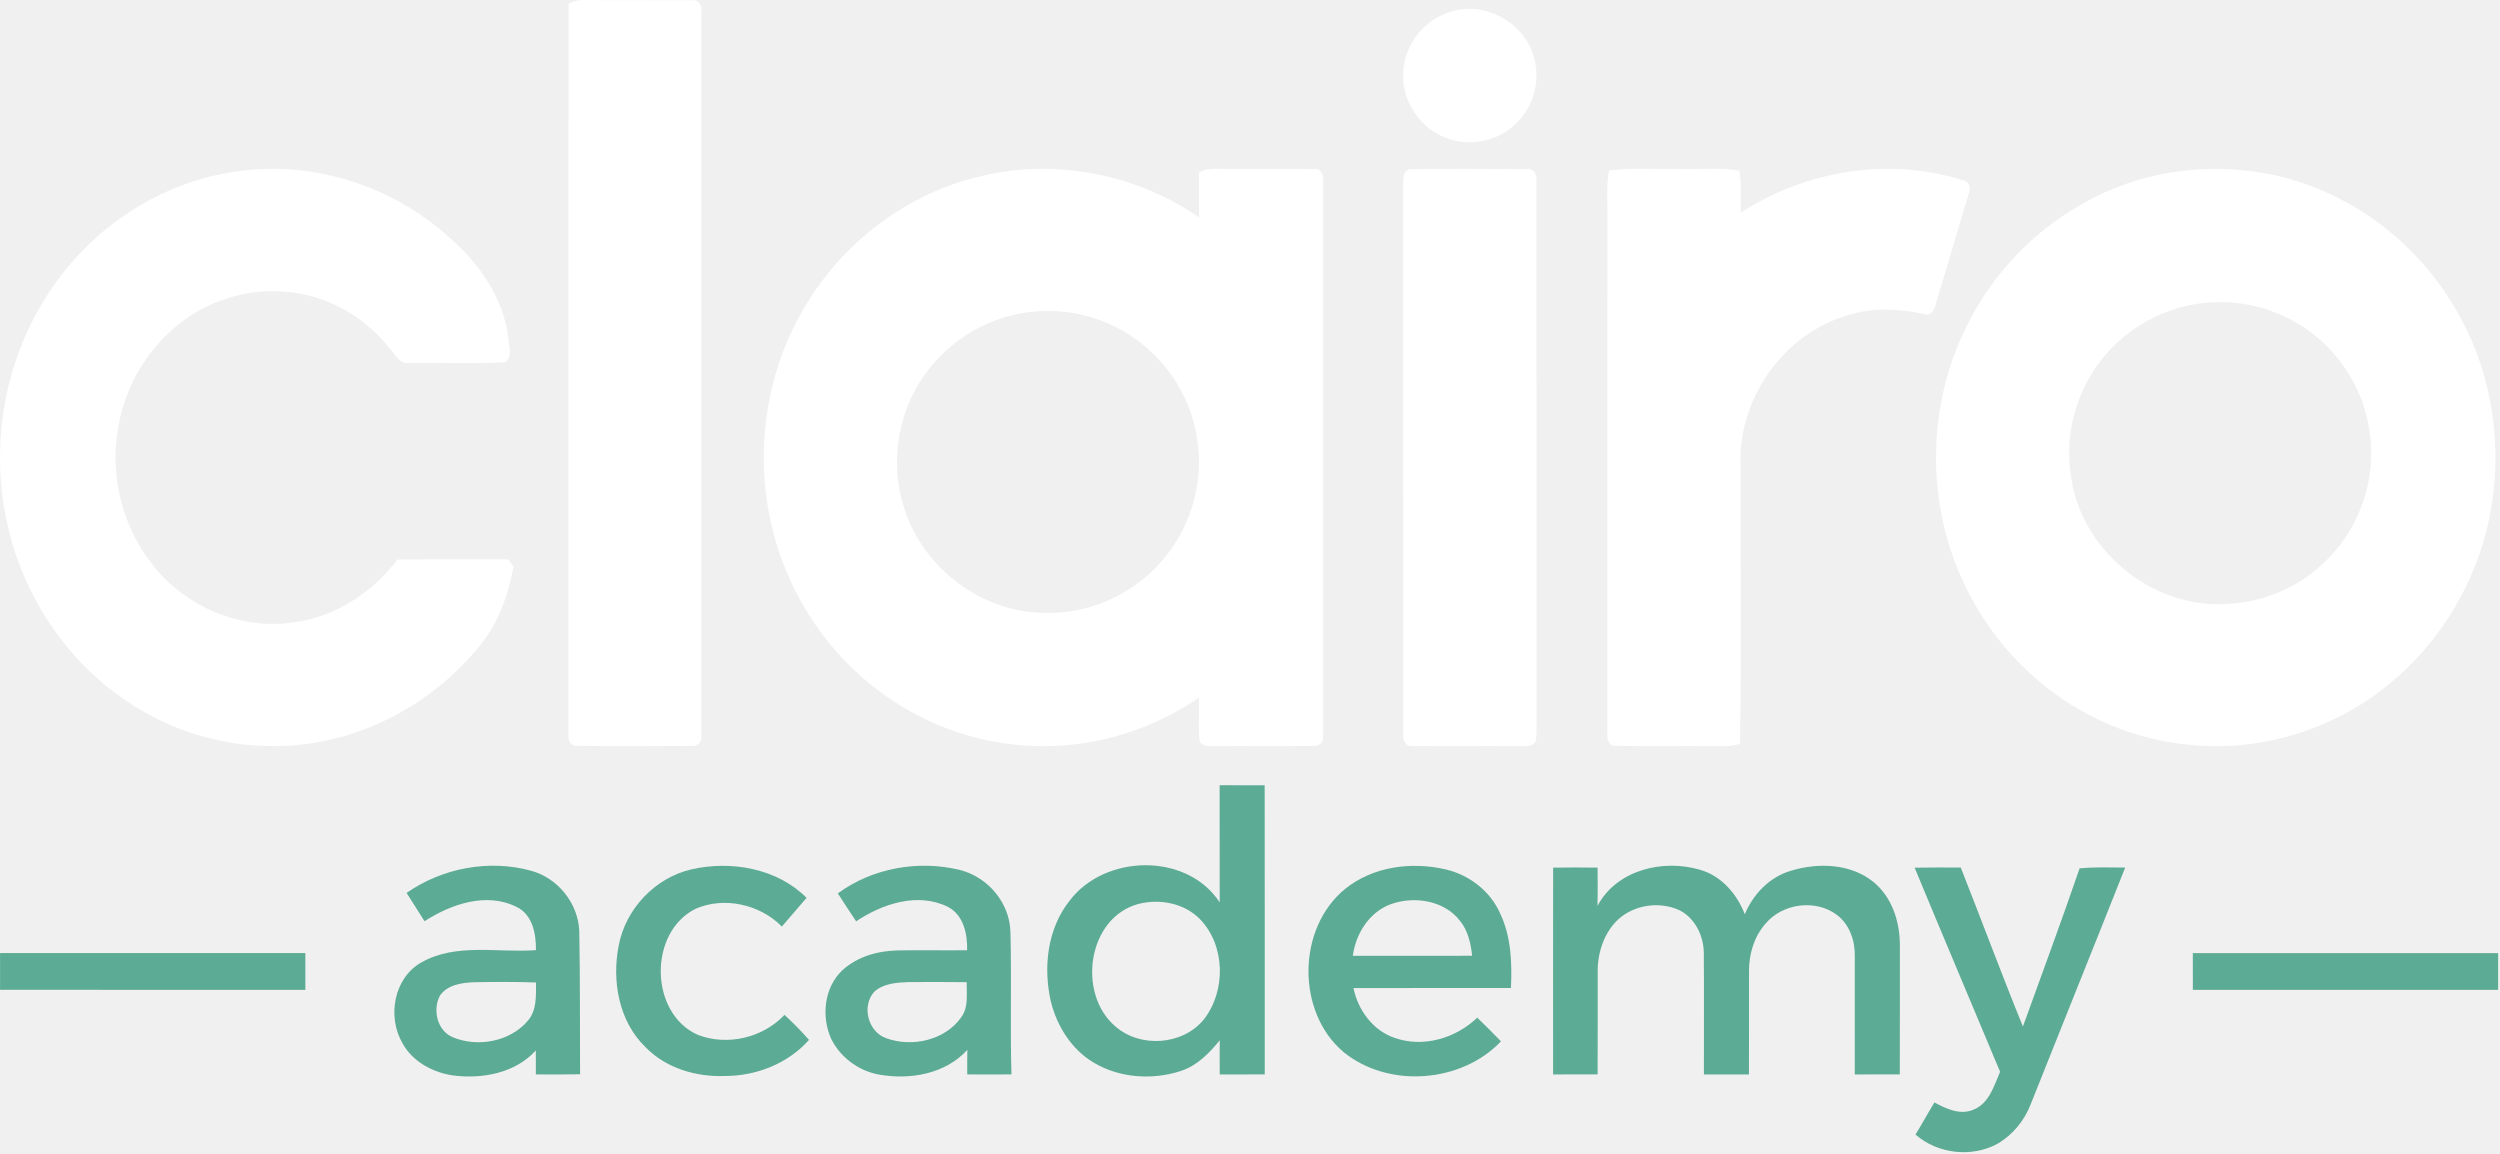
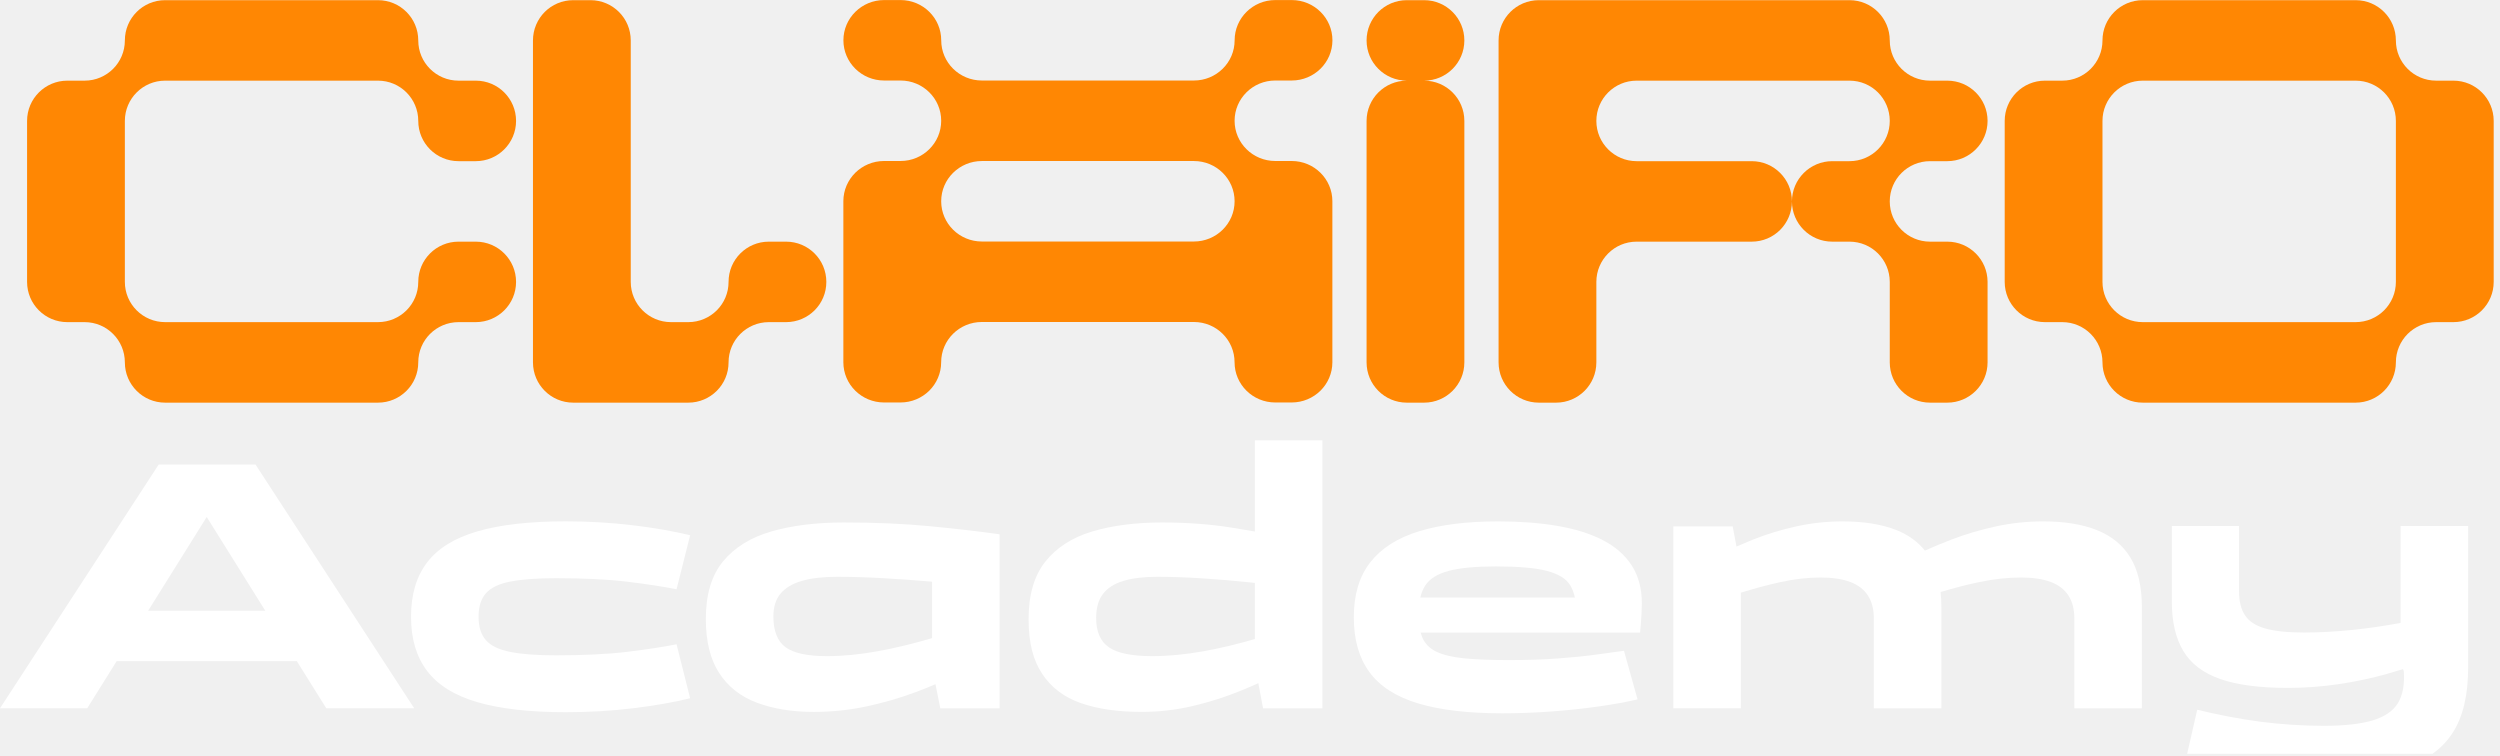
- <svg xmlns="http://www.w3.org/2000/svg" width="906" height="418" viewBox="0 0 906 418" fill="none">
-   <path d="M206.073 1.325C207.887 0.418 209.86 -0.142 211.913 0.031C224.873 0.111 237.82 -0.009 250.78 0.085C253.1 -0.169 254.567 1.885 254.167 4.045C254.18 91.551 254.18 179.071 254.167 266.578C254.527 268.711 252.86 270.765 250.62 270.325C236.5 270.391 222.353 270.511 208.233 270.271C204.94 269.311 206.287 265.218 205.98 262.698C206.1 175.565 205.9 88.445 206.073 1.325Z" fill="white" />
-   <path d="M525.633 4.285C537.527 0.338 551.553 7.591 555.473 19.418C558.527 27.965 556.233 38.071 549.74 44.418C543.687 50.738 534.007 53.125 525.66 50.525C515.073 47.498 507.473 36.498 508.58 25.511C509.207 15.831 516.353 7.018 525.633 4.285Z" fill="white" />
-   <path d="M32.313 88.391C47.393 74.018 66.993 64.231 87.767 61.871C114.527 58.511 142.34 67.645 162.34 85.631C173.46 95.098 182.593 107.938 184.233 122.778C184.38 125.591 185.913 129.285 183.087 131.298C171.433 131.871 159.727 131.431 148.047 131.525C144.767 131.925 143.327 128.631 141.513 126.591C132.207 114.685 117.967 106.578 102.793 105.671C89.033 104.578 75.007 109.138 64.353 117.871C53.06 126.951 45.313 140.271 42.913 154.565C39.633 172.018 44.22 190.791 55.313 204.671C67.207 219.978 87.447 228.525 106.7 225.511C121.633 223.498 134.967 214.658 144.02 202.805C157.393 202.605 170.753 202.778 184.127 202.711C184.62 203.351 185.62 204.631 186.113 205.258C184.487 214.325 181.473 223.311 176.22 230.938C162.913 248.925 143.26 262.178 121.54 267.605C99.367 273.231 75.14 270.285 54.967 259.485C36.273 249.751 21.06 233.778 11.633 214.991C-0.42 191.325 -3.153 163.178 3.687 137.551C8.513 118.965 18.527 101.765 32.313 88.391Z" fill="white" />
-   <path d="M357.233 63.445C383.727 57.511 412.327 63.445 434.62 78.831C434.42 73.405 434.527 67.978 434.5 62.565C437.367 60.725 440.833 61.245 444.073 61.205C454.74 61.298 465.407 61.151 476.06 61.258C478.46 60.805 479.793 63.218 479.5 65.298C479.513 132.391 479.513 199.498 479.5 266.605C479.927 268.738 478.087 270.631 475.94 270.325C463.967 270.498 451.98 270.311 440.007 270.418C438.02 270.391 435.02 270.645 434.633 267.991C434.26 262.925 434.607 257.831 434.527 252.765C416.393 265.338 394.007 271.671 371.967 270.218C349.953 268.938 328.58 259.831 312.127 245.191C294.647 229.751 282.647 208.245 278.553 185.285C273.82 159.591 278.66 132.125 292.46 109.885C306.647 86.538 330.46 69.138 357.233 63.445ZM369.553 113.658C355.273 116.245 342.367 124.951 334.3 136.965C324.727 150.991 322.433 169.631 328.153 185.591C335.247 206.165 355.527 221.498 377.367 222.058C393.407 222.911 409.58 216.111 420.273 204.178C430.753 192.725 436.033 176.631 434.127 161.191C432.513 145.685 423.713 131.191 410.873 122.405C399.02 114.085 383.78 110.885 369.553 113.658Z" fill="white" />
-   <path d="M509.727 61.885L510.674 61.351C524.94 61.098 539.22 61.205 553.487 61.311C555.82 61.031 557.1 63.298 556.807 65.365C556.873 129.791 556.807 194.218 556.847 258.658C556.794 261.951 557.047 265.271 556.58 268.551C555.473 270.765 552.727 270.298 550.714 270.418C537.82 270.325 524.914 270.458 512.02 270.365C509.847 270.751 508.367 268.578 508.527 266.618C508.474 199.978 508.54 133.325 508.487 66.685C508.647 65.085 508.3 63.005 509.727 61.885Z" fill="white" />
-   <path d="M583.114 61.751C592.274 60.631 601.54 61.498 610.74 61.231C617.26 61.431 623.86 60.658 630.34 61.858C631.154 66.885 630.767 72.005 630.86 77.085C654.42 61.725 684.86 56.738 711.754 65.471C714.194 66.045 714.047 68.911 713.287 70.738C709.327 84.005 705.367 97.271 701.42 110.538C701.034 112.351 699.66 114.738 697.42 113.831C688.38 111.845 678.807 111.378 669.887 114.178C646.314 120.738 629.407 145.031 630.82 169.351C630.687 202.765 631.167 236.178 630.58 269.565C627.98 270.338 625.274 270.511 622.594 270.431C610.127 270.245 597.647 270.591 585.194 270.271C582.794 270.338 582.327 267.271 582.487 265.471C582.527 202.311 582.487 139.165 582.514 76.005C582.527 71.245 582.18 66.445 583.114 61.751Z" fill="white" />
-   <path d="M788.646 62.231C808.753 59.312 829.793 62.618 847.846 72.005C867.606 82.045 883.806 98.765 893.486 118.672C904.766 141.352 907.233 168.085 901.02 192.592C895.42 214.245 882.9 234.178 865.433 248.205C845.78 264.272 819.793 272.352 794.5 270.018C774.033 268.392 754.273 259.965 738.673 246.658C720.566 231.418 708.073 209.778 703.606 186.552C699.073 163.272 702.273 138.432 713.166 117.312C727.62 88.338 756.42 66.698 788.646 62.231ZM795.393 110.245C782.033 112.538 769.566 119.925 761.313 130.712C752.3 142.192 748.3 157.445 750.42 171.872C753.606 198.872 779.553 220.538 806.7 218.885C820.553 218.445 834.14 212.418 843.726 202.405C855.66 190.472 861.313 172.712 858.7 156.072C856.34 139.645 846.02 124.578 831.486 116.565C820.66 110.352 807.686 108.165 795.393 110.245Z" fill="white" />
-   <path d="M441.993 284.565C447.433 284.538 452.873 284.538 458.313 284.578C458.38 319.511 458.313 354.431 458.34 389.365C452.9 389.405 447.473 389.405 442.033 389.391C442.007 385.245 441.98 381.111 442.047 376.978C438.247 381.658 433.847 386.191 427.967 388.111C417.607 391.498 405.673 390.698 396.247 385.031C388.353 380.298 383.087 371.938 380.873 363.125C377.993 350.698 379.513 336.605 387.647 326.391C400.38 309.538 430.1 308.831 442.02 327.018C441.98 312.871 442.02 298.711 441.993 284.565ZM412.607 327.578C394.087 332.525 390.287 360.045 404.14 371.911C413.167 379.898 428.607 378.845 436.26 369.458C444.353 359.138 444.113 342.711 434.913 333.138C429.207 327.325 420.353 325.605 412.607 327.578Z" fill="#5CAB94" />
-   <path d="M147.353 323.591C160.3 314.551 177.233 311.351 192.487 315.565C202.18 318.205 209.487 327.325 209.927 337.365C210.247 354.671 210.14 371.991 210.22 389.311C204.873 389.418 199.54 389.418 194.193 389.365C194.167 386.471 194.153 383.565 194.18 380.685C186.66 388.965 174.7 391.111 164.033 389.725C156.793 388.618 149.553 384.751 145.927 378.178C140.247 368.591 142.647 354.445 152.713 348.778C165.367 341.605 180.447 345.378 194.233 344.325C194.273 338.485 193.047 331.485 187.22 328.671C176.273 323.191 163.487 327.645 153.847 333.845C151.673 330.431 149.513 327.005 147.353 323.591ZM159.487 360.711C156.673 365.858 158.393 373.565 164.127 375.911C173.113 379.658 184.847 377.511 191.247 369.951C194.633 366.111 194.207 360.805 194.26 356.058C186.86 355.778 179.447 355.831 172.06 355.951C167.567 356.098 162.327 356.791 159.487 360.711Z" fill="#5CAB94" />
-   <path d="M250.647 315.031C265.02 311.791 281.607 314.685 292.3 325.365C289.34 328.858 286.367 332.325 283.353 335.778C275.42 327.751 262.473 324.778 252.047 329.365C234.9 337.911 235.327 367.338 252.98 375.071C263.62 379.125 276.487 376.098 284.3 367.791C287.407 370.658 290.407 373.658 293.18 376.858C285.553 385.458 274.06 389.951 262.673 389.938C252.247 390.338 241.34 387.125 233.94 379.498C224.233 370.125 221.673 355.458 224.233 342.618C226.74 329.338 237.447 318.058 250.647 315.031Z" fill="#5CAB94" />
-   <path d="M303.633 323.765C316.193 314.525 332.887 311.591 347.953 315.298C358.047 317.885 365.927 327.191 366.18 337.738C366.633 354.938 366.047 372.151 366.553 389.365C361.207 389.405 355.86 389.405 350.527 389.365C350.513 386.391 350.513 383.405 350.567 380.445C342.66 389.218 329.833 391.418 318.647 389.445C311.167 388.151 304.407 383.098 301.113 376.258C297.66 368.298 298.673 358.005 305.087 351.805C310.46 346.725 318.007 344.591 325.26 344.431C333.66 344.285 342.073 344.471 350.487 344.365C350.633 338.431 349.193 331.578 343.447 328.605C332.513 323.271 319.78 327.538 310.26 333.885C307.993 330.551 305.833 327.138 303.633 323.765ZM316.807 359.431C312.167 364.645 314.553 373.978 321.207 376.258C330.527 379.685 342.673 376.965 348.447 368.511C351.087 364.858 350.22 360.138 350.34 355.938C343.34 355.885 336.34 355.845 329.34 355.898C325.02 356.071 320.167 356.351 316.807 359.431Z" fill="#5CAB94" />
-   <path d="M487.38 322.218C497.473 313.991 511.527 312.178 523.94 315.085C532.5 317.072 540.167 323.005 543.7 331.125C547.647 339.498 547.993 348.965 547.567 358.058C528.553 358.085 509.527 358.018 490.5 358.085C492.14 366.045 497.513 373.445 505.393 376.125C515.793 379.791 527.54 376.285 535.353 368.805C538.273 371.605 541.14 374.471 543.953 377.391C529.527 392.551 503.073 394.498 486.847 381.218C469.74 366.711 470.047 336.431 487.38 322.218ZM503.66 327.818C496.073 330.778 491.287 338.525 490.26 346.391C504.673 346.365 519.1 346.431 533.513 346.365C532.993 341.898 532.047 337.285 529.113 333.725C523.327 326.178 512.207 324.565 503.66 327.818Z" fill="#5CAB94" />
-   <path d="M578.94 328.271C585.86 315.285 602.54 311.258 615.926 315.165C623.78 317.325 629.446 323.925 632.313 331.311C635.366 324.045 641.273 317.818 648.993 315.578C658.833 312.551 670.7 312.898 678.98 319.658C685.726 325.178 688.566 334.205 688.513 342.711C688.5 358.258 688.54 373.818 688.486 389.365C683.033 389.405 677.606 389.405 672.166 389.378C672.166 375.165 672.18 360.951 672.18 346.751C672.34 341.125 670.38 335.165 665.806 331.645C658.14 325.751 646.02 327.311 639.86 334.698C635.66 339.418 633.793 345.818 633.846 352.058C633.806 364.498 633.9 376.938 633.82 389.378C628.38 389.405 622.94 389.405 617.5 389.378C617.46 374.711 617.58 360.058 617.46 345.405C617.446 339.231 614.34 332.805 608.713 329.898C601.553 326.565 592.406 327.818 586.5 333.125C581.353 337.925 578.966 345.111 579.006 352.045C578.966 364.485 579.06 376.925 578.98 389.365C573.593 389.405 568.22 389.405 562.846 389.378C562.846 364.391 562.806 339.418 562.86 314.431C568.22 314.351 573.593 314.351 578.966 314.431C579.006 319.031 579.046 323.645 578.94 328.271Z" fill="#5CAB94" />
-   <path d="M693.86 314.445C699.433 314.351 705.007 314.365 710.58 314.405C718.167 333.578 725.313 352.925 733.113 372.005C739.98 352.925 747.073 333.898 753.646 314.711C759.14 314.125 764.66 314.431 770.167 314.405C758.847 342.991 747.313 371.498 735.966 400.071C733.7 406.018 729.447 411.258 723.94 414.471C714.567 419.618 702.18 418.178 694.167 411.151C696.54 407.325 698.687 403.378 701.033 399.538C705.313 401.818 710.407 404.258 715.26 402.111C720.9 399.831 722.62 393.485 724.833 388.418C714.553 363.738 704.073 339.151 693.86 314.445Z" fill="#5CAB94" />
-   <path d="M0.02 345.391C36.9 345.391 73.78 345.391 110.66 345.391C110.687 349.831 110.687 354.271 110.66 358.725C73.78 358.725 36.9 358.738 0.02 358.711C-0.007 354.271 -0.007 349.831 0.02 345.391Z" fill="#5CAB94" />
-   <path d="M794.673 345.405C831.567 345.378 868.447 345.378 905.327 345.405C905.353 349.831 905.34 354.271 905.327 358.725C868.447 358.725 831.567 358.725 794.687 358.725C794.66 354.271 794.647 349.831 794.673 345.405Z" fill="#5CAB94" />
+ <svg xmlns="http://www.w3.org/2000/svg" width="321" height="97" viewBox="0 0 321 97" fill="none">
+   <g clip-path="url(#clip0_36_84)">
+     <path d="M66.263 36.197C66.263 37.625 65.683 38.914 64.747 39.85C63.811 40.782 62.519 41.362 61.094 41.362H58.873C57.446 41.362 56.153 41.942 55.217 42.875C54.281 43.811 53.705 45.103 53.705 46.531C53.705 47.959 53.128 49.248 52.192 50.184C51.256 51.12 49.964 51.7 48.536 51.7H21.201C18.348 51.7 16.032 49.384 16.032 46.531C16.032 43.679 13.719 41.362 10.867 41.362H8.642C5.789 41.362 3.477 39.05 3.477 36.197V15.525C3.477 14.097 4.053 12.805 4.989 11.869C5.925 10.936 7.217 10.356 8.642 10.356H10.867C12.291 10.356 13.583 9.776 14.519 8.844C15.455 7.908 16.032 6.619 16.032 5.191C16.032 3.763 16.612 2.471 17.548 1.534C18.48 0.598 19.773 0.022 21.201 0.022H48.536C51.392 0.022 53.705 2.335 53.705 5.191C53.705 8.047 56.017 10.356 58.873 10.356H61.094C63.947 10.356 66.263 12.669 66.263 15.525C66.263 16.949 65.683 18.242 64.747 19.178C63.811 20.114 62.519 20.694 61.094 20.694H58.873C56.017 20.694 53.705 18.378 53.705 15.525C53.705 12.673 51.392 10.356 48.536 10.356H21.201C19.773 10.356 18.48 10.936 17.548 11.869C16.612 12.805 16.032 14.097 16.032 15.525V36.197C16.032 39.05 18.348 41.362 21.201 41.362H48.536C49.964 41.362 51.256 40.782 52.192 39.85C53.128 38.914 53.705 37.625 53.705 36.197C53.705 34.769 54.281 33.477 55.217 32.541C56.153 31.605 57.446 31.028 58.873 31.028H61.094C63.947 31.028 66.263 33.341 66.263 36.197Z" fill="#FF8703" />
+     <path d="M106.102 36.197C106.102 37.625 105.526 38.914 104.59 39.85C103.654 40.782 102.361 41.362 100.937 41.362H98.716C97.288 41.362 95.996 41.942 95.06 42.875C94.123 43.811 93.547 45.103 93.547 46.531C93.547 47.959 92.971 49.248 92.035 50.184C91.098 51.12 89.806 51.7 88.378 51.7H73.598C70.746 51.7 68.433 49.384 68.433 46.531V5.191C68.433 3.763 69.013 2.471 69.945 1.534C70.882 0.598 72.17 0.022 73.598 0.022H75.823C78.675 0.022 80.988 2.335 80.988 5.191V36.197C80.988 39.05 83.305 41.362 86.157 41.362H88.378C89.806 41.362 91.098 40.782 92.035 39.85C92.971 38.914 93.547 37.625 93.547 36.197C93.547 34.769 94.123 33.477 95.06 32.541C95.996 31.605 97.288 31.028 98.716 31.028H100.937C103.789 31.028 106.102 33.341 106.102 36.197Z" fill="#FF8703" />
+     <path d="M188.023 15.525V46.531C188.023 47.956 187.443 49.248 186.51 50.184C185.574 51.12 184.286 51.7 182.858 51.7H180.633C177.781 51.7 175.468 49.384 175.468 46.531V15.525C175.468 14.097 176.048 12.805 176.98 11.869C177.916 10.936 179.205 10.356 180.633 10.356C177.781 10.356 175.468 8.043 175.468 5.191C175.468 3.763 176.048 2.471 176.98 1.534C177.916 0.598 179.205 0.022 180.633 0.022H182.858C185.71 0.022 188.023 2.335 188.023 5.191C188.023 6.619 187.443 7.908 186.51 8.844C185.574 9.776 184.286 10.356 182.858 10.356C185.71 10.356 188.023 12.669 188.023 15.525Z" fill="#FF8703" />
+     <path d="M255.204 36.197V46.531C255.204 47.956 254.624 49.248 253.688 50.184C252.752 51.12 251.46 51.7 250.035 51.7H247.814C244.958 51.7 242.645 49.384 242.645 46.531V36.197C242.645 33.341 240.332 31.028 237.476 31.028H235.255C232.403 31.028 230.086 28.715 230.086 25.859C230.086 24.431 230.666 23.143 231.603 22.206C232.539 21.274 233.831 20.694 235.255 20.694H237.476C238.904 20.694 240.197 20.114 241.133 19.178C242.069 18.242 242.645 16.949 242.645 15.525C242.645 12.669 240.332 10.356 237.476 10.356H210.141C208.713 10.356 207.421 10.936 206.489 11.869C205.552 12.805 204.972 14.097 204.972 15.525C204.972 18.378 207.289 20.694 210.141 20.694H224.921C227.774 20.694 230.086 23.007 230.086 25.859C230.086 27.287 229.506 28.579 228.574 29.516C227.638 30.452 226.349 31.028 224.921 31.028H210.141C208.713 31.028 207.421 31.605 206.489 32.541C205.552 33.477 204.972 34.769 204.972 36.197V46.531C204.972 47.956 204.396 49.248 203.46 50.184C202.524 51.12 201.232 51.7 199.807 51.7H197.582C194.73 51.7 192.417 49.384 192.417 46.531V5.191C192.417 3.763 192.994 2.471 193.93 1.534C194.866 0.598 196.158 0.022 197.582 0.022H237.476C240.332 0.022 242.645 2.335 242.645 5.191C242.645 8.047 244.958 10.356 247.814 10.356H250.035C252.888 10.356 255.204 12.669 255.204 15.525C255.204 16.949 254.624 18.242 253.688 19.178C252.752 20.114 251.46 20.694 250.035 20.694H247.814C246.386 20.694 245.094 21.274 244.158 22.206C243.222 23.143 242.645 24.431 242.645 25.859C242.645 28.715 244.958 31.028 247.814 31.028H250.035C252.888 31.028 255.204 33.341 255.204 36.197Z" fill="#FF8703" />
+     <path d="M315.021 10.356H312.8C309.944 10.356 307.631 8.043 307.631 5.191C307.631 2.338 305.318 0.022 302.462 0.022H275.127C273.703 0.022 272.411 0.598 271.474 1.534C270.538 2.471 269.958 3.763 269.958 5.191C269.958 6.619 269.378 7.908 268.446 8.844C267.51 9.776 266.221 10.356 264.793 10.356H262.568C261.14 10.356 259.852 10.936 258.916 11.869C257.983 12.805 257.403 14.097 257.403 15.525V36.197C257.403 39.05 259.716 41.362 262.568 41.362H264.793C267.645 41.362 269.958 43.675 269.958 46.531C269.958 49.387 272.275 51.7 275.127 51.7H302.462C303.89 51.7 305.182 51.12 306.119 50.184C307.051 49.248 307.631 47.956 307.631 46.531C307.631 45.107 308.211 43.811 309.144 42.875C310.08 41.942 311.372 41.362 312.8 41.362H315.021C316.449 41.362 317.741 40.782 318.674 39.85C319.61 38.914 320.19 37.625 320.19 36.197V15.525C320.19 12.669 317.874 10.356 315.021 10.356ZM275.127 41.362C272.275 41.362 269.958 39.05 269.958 36.197V15.525C269.958 14.097 270.538 12.805 271.474 11.869C272.411 10.936 273.703 10.356 275.127 10.356H302.462C305.318 10.356 307.631 12.669 307.631 15.525V36.197C307.631 37.625 307.051 38.914 306.119 39.85C305.182 40.782 303.89 41.362 302.462 41.362H275.127Z" fill="#FF8703" />
+     <path d="M165.853 20.672H163.742C160.86 20.672 158.522 18.359 158.522 15.507C158.522 14.079 159.106 12.787 160.053 11.85C160.996 10.914 162.303 10.338 163.746 10.338H165.857C167.3 10.338 168.606 9.758 169.554 8.825C170.497 7.889 171.084 6.601 171.084 5.173C171.084 2.32 168.746 0.007 165.86 0.007H163.75C162.307 0.007 161 0.587 160.056 1.52C159.113 2.456 158.526 3.745 158.526 5.173C158.526 6.601 157.942 7.893 156.995 8.825C156.048 9.761 154.741 10.338 153.298 10.338H126.073C123.191 10.338 120.853 8.025 120.853 5.173C120.853 2.32 118.514 0.007 115.632 0.007H113.522C112.079 0.007 110.772 0.587 109.825 1.52C108.881 2.456 108.294 3.745 108.294 5.173C108.294 8.025 110.632 10.338 113.518 10.338H115.629C118.511 10.338 120.849 12.651 120.849 15.507C120.849 16.931 120.265 18.227 119.318 19.16C118.375 20.096 117.068 20.672 115.625 20.672H113.514C112.071 20.672 110.765 21.252 109.817 22.184C108.874 23.121 108.287 24.413 108.287 25.837V46.513C108.287 49.365 110.625 51.678 113.511 51.678H115.621C117.064 51.678 118.371 51.098 119.315 50.166C120.258 49.23 120.845 47.937 120.845 46.513C120.845 45.089 121.429 43.793 122.376 42.856C123.32 41.92 124.627 41.344 126.069 41.344H153.294C156.18 41.344 158.518 43.657 158.518 46.513C158.518 49.369 160.857 51.678 163.739 51.678H165.849C167.292 51.678 168.599 51.098 169.546 50.166C170.49 49.23 171.077 47.937 171.077 46.513V25.837C171.077 22.985 168.739 20.672 165.853 20.672ZM156.991 29.497C156.044 30.433 154.737 31.01 153.294 31.01H126.069C123.188 31.01 120.849 28.697 120.849 25.841C120.849 24.416 121.433 23.121 122.38 22.188C123.327 21.256 124.63 20.676 126.073 20.676H153.298C156.183 20.676 158.522 22.988 158.522 25.841C158.522 27.269 157.938 28.561 156.991 29.497Z" fill="#FF8703" />
+     <path d="M29.964 59.648H20.375L4.23061e-06 90.944H11.197L14.982 84.887H38.11L41.895 90.944H53.183L32.809 59.648H29.964ZM19.024 78.415L26.542 66.381L34.06 78.415H19.02H19.024Z" fill="white" />
+     <path d="M65.529 74.677C66.998 74.387 68.94 74.241 71.359 74.241C75.03 74.241 78.11 74.395 80.606 74.699C83.099 75.004 85.188 75.327 86.869 75.661L88.613 68.73C86.502 68.209 84.046 67.783 81.249 67.445C78.451 67.108 75.581 66.939 72.644 66.939C68.025 66.939 64.244 67.368 61.307 68.224C58.37 69.079 56.212 70.412 54.839 72.218C53.462 74.024 52.776 76.348 52.776 79.193C52.776 82.038 53.466 84.325 54.839 86.146C56.216 87.967 58.37 89.307 61.307 90.162C64.244 91.017 68.022 91.447 72.644 91.447C75.643 91.447 78.525 91.278 81.293 90.94C84.061 90.603 86.502 90.177 88.613 89.656L86.869 82.725C85.188 83.062 83.099 83.382 80.606 83.686C78.114 83.991 75.03 84.145 71.359 84.145C68.943 84.145 66.998 84.002 65.529 83.708C64.061 83.418 63.011 82.912 62.387 82.196C61.759 81.476 61.447 80.474 61.447 79.189C61.447 77.904 61.759 76.902 62.387 76.183C63.014 75.463 64.061 74.96 65.529 74.67V74.677Z" fill="white" />
+     <path d="M119.425 67.567C116.077 67.244 112.38 67.086 108.342 67.086C104.825 67.086 101.734 67.468 99.072 68.231C96.41 68.995 94.336 70.272 92.853 72.064C91.37 73.855 90.629 76.326 90.629 79.476C90.629 82.35 91.201 84.67 92.35 86.429C93.496 88.187 95.118 89.457 97.215 90.239C99.311 91.018 101.734 91.41 104.487 91.41C106.811 91.41 109.076 91.172 111.279 90.698C113.481 90.225 115.585 89.612 117.589 88.863C118.459 88.54 119.296 88.198 120.111 87.85L120.732 90.948H128.349V68.646H128.323L128.349 68.602C125.75 68.235 122.773 67.89 119.425 67.57V67.567ZM112.773 83.606C110.43 84.035 108.235 84.248 106.187 84.248C103.679 84.248 101.903 83.866 100.864 83.103C99.825 82.339 99.303 81.021 99.303 79.156C99.303 77.934 99.608 76.954 100.221 76.219C100.834 75.485 101.741 74.942 102.952 74.589C104.16 74.237 105.665 74.061 107.472 74.061C109.37 74.061 111.37 74.123 113.485 74.244C115.596 74.365 117.63 74.512 119.586 74.681C119.616 74.681 119.649 74.685 119.678 74.689V81.935C117.288 82.64 114.983 83.202 112.773 83.606Z" fill="white" />
+     <path d="M161.117 68.246C160.174 68.081 159.186 67.915 158.159 67.75C155.42 67.306 152.413 67.086 149.142 67.086C145.871 67.086 142.762 67.475 140.192 68.257C137.622 69.039 135.625 70.331 134.205 72.133C132.78 73.94 132.072 76.385 132.072 79.476C132.072 82.567 132.652 84.762 133.815 86.52C134.979 88.279 136.639 89.534 138.793 90.283C140.948 91.032 143.544 91.407 146.573 91.407C148.838 91.407 151.029 91.153 153.158 90.65C155.284 90.144 157.325 89.498 159.286 88.701C160.071 88.382 160.827 88.055 161.569 87.721L162.178 90.951H169.796V56.535H161.125V68.253L161.117 68.246ZM154.487 83.628C152.178 84.039 149.998 84.248 147.949 84.248C145.35 84.248 143.5 83.874 142.398 83.125C141.297 82.376 140.746 81.113 140.746 79.34C140.746 78.055 141.036 77.031 141.62 76.263C142.2 75.5 143.074 74.942 144.234 74.589C145.398 74.237 146.848 74.061 148.595 74.061C150.431 74.061 152.38 74.13 154.447 74.266C156.514 74.402 158.507 74.571 160.435 74.773C160.67 74.799 160.897 74.821 161.125 74.846V82.049C158.838 82.717 156.624 83.246 154.495 83.628H154.487Z" fill="white" />
+     <path d="M205.765 69.332C204.143 68.506 202.201 67.904 199.936 67.519C197.671 67.137 195.149 66.946 192.366 66.946C188.357 66.946 184.98 67.368 182.226 68.209C179.473 69.05 177.384 70.375 175.963 72.177C174.539 73.984 173.83 76.337 173.83 79.244C173.83 82.152 174.495 84.468 175.828 86.289C177.156 88.11 179.231 89.45 182.046 90.305C184.862 91.161 188.485 91.59 192.92 91.59C194.91 91.59 196.966 91.513 199.091 91.363C201.217 91.208 203.251 90.996 205.193 90.72C207.135 90.445 208.823 90.14 210.262 89.802L208.519 83.561C207.601 83.683 206.43 83.844 205.009 84.042C203.585 84.241 201.925 84.409 200.031 84.549C198.133 84.689 196.022 84.755 193.698 84.755C191.375 84.755 189.462 84.677 187.964 84.527C186.466 84.373 185.288 84.09 184.433 83.679C183.577 83.268 182.979 82.669 182.641 81.888C182.553 81.682 182.476 81.458 182.41 81.223H210.586C210.615 81.01 210.648 80.68 210.677 80.236C210.707 79.791 210.74 79.31 210.769 78.789C210.798 78.268 210.813 77.827 210.813 77.46C210.813 75.562 210.376 73.943 209.506 72.596C208.633 71.249 207.388 70.166 205.765 69.336V69.332ZM186.011 73.301C187.465 72.919 189.477 72.728 192.046 72.728C194.954 72.728 197.142 72.919 198.61 73.301C200.079 73.683 201.074 74.288 201.591 75.114C201.881 75.573 202.087 76.109 202.215 76.722H182.366C182.505 76.142 182.711 75.636 182.983 75.21C183.548 74.321 184.557 73.69 186.011 73.304V73.301Z" fill="white" />
+     <path d="M269.253 68.069C267.374 67.32 265.068 66.946 262.348 66.946C260.3 66.946 258.281 67.159 256.291 67.588C254.301 68.018 252.392 68.583 250.557 69.285C249.378 69.736 248.251 70.21 247.161 70.698C246.232 69.549 245.02 68.668 243.515 68.069C241.636 67.32 239.316 66.946 236.562 66.946C234.573 66.946 232.601 67.159 230.644 67.588C228.688 68.018 226.812 68.591 225.024 69.31C224.323 69.593 223.64 69.883 222.964 70.177L222.476 67.588H214.859V90.944H223.53V76.098C225.325 75.547 227.014 75.092 228.578 74.747C230.384 74.351 232.109 74.152 233.761 74.152C235.292 74.152 236.559 74.343 237.572 74.725C238.581 75.107 239.338 75.687 239.844 76.469C240.351 77.251 240.6 78.235 240.6 79.428V90.948H249.272V77.959C249.272 77.276 249.239 76.627 249.173 76.014C250.957 75.481 252.642 75.048 254.206 74.725C256.056 74.343 257.822 74.152 259.507 74.152C261.038 74.152 262.304 74.343 263.317 74.725C264.327 75.107 265.083 75.687 265.59 76.469C266.096 77.251 266.346 78.235 266.346 79.428V90.948H275.017V77.959C275.017 75.327 274.529 73.209 273.549 71.605C272.568 69.997 271.14 68.822 269.257 68.073L269.253 68.069Z" fill="white" />
+     <path d="M308.233 67.541V79.986C306.152 80.368 304.122 80.665 302.154 80.871C299.966 81.098 297.862 81.216 295.843 81.216C293.703 81.216 292.025 81.039 290.817 80.687C289.61 80.335 288.754 79.769 288.248 78.991C287.741 78.213 287.491 77.196 287.491 75.94V67.541H278.864V77.269C278.864 79.839 279.353 81.942 280.333 83.58C281.313 85.217 282.888 86.418 285.061 87.181C287.235 87.945 290.138 88.327 293.78 88.327C295.953 88.327 298.116 88.165 300.274 87.846C302.433 87.526 304.489 87.089 306.445 86.539C307.169 86.333 307.866 86.124 308.545 85.915L308.648 86.172C308.769 87.886 308.516 89.255 307.892 90.28C307.264 91.304 306.177 92.045 304.632 92.504C303.086 92.963 300.997 93.195 298.369 93.195C295.74 93.195 292.899 93.018 290.223 92.666C287.547 92.313 284.845 91.799 282.124 91.128L280.612 97.736C282.172 98.165 283.901 98.54 285.795 98.859C287.693 99.182 289.672 99.432 291.739 99.615C293.806 99.799 295.814 99.891 297.774 99.891C302.18 99.891 305.788 99.454 308.604 98.584C311.42 97.71 313.505 96.242 314.867 94.178C316.229 92.115 316.908 89.307 316.908 85.757V67.541H308.237H308.233Z" fill="white" />
+   </g>
+   <defs>
+     <clipPath id="clip0_36_84">
+       <rect width="320.19" height="96.785" fill="white" />
+     </clipPath>
+   </defs>
</svg>
